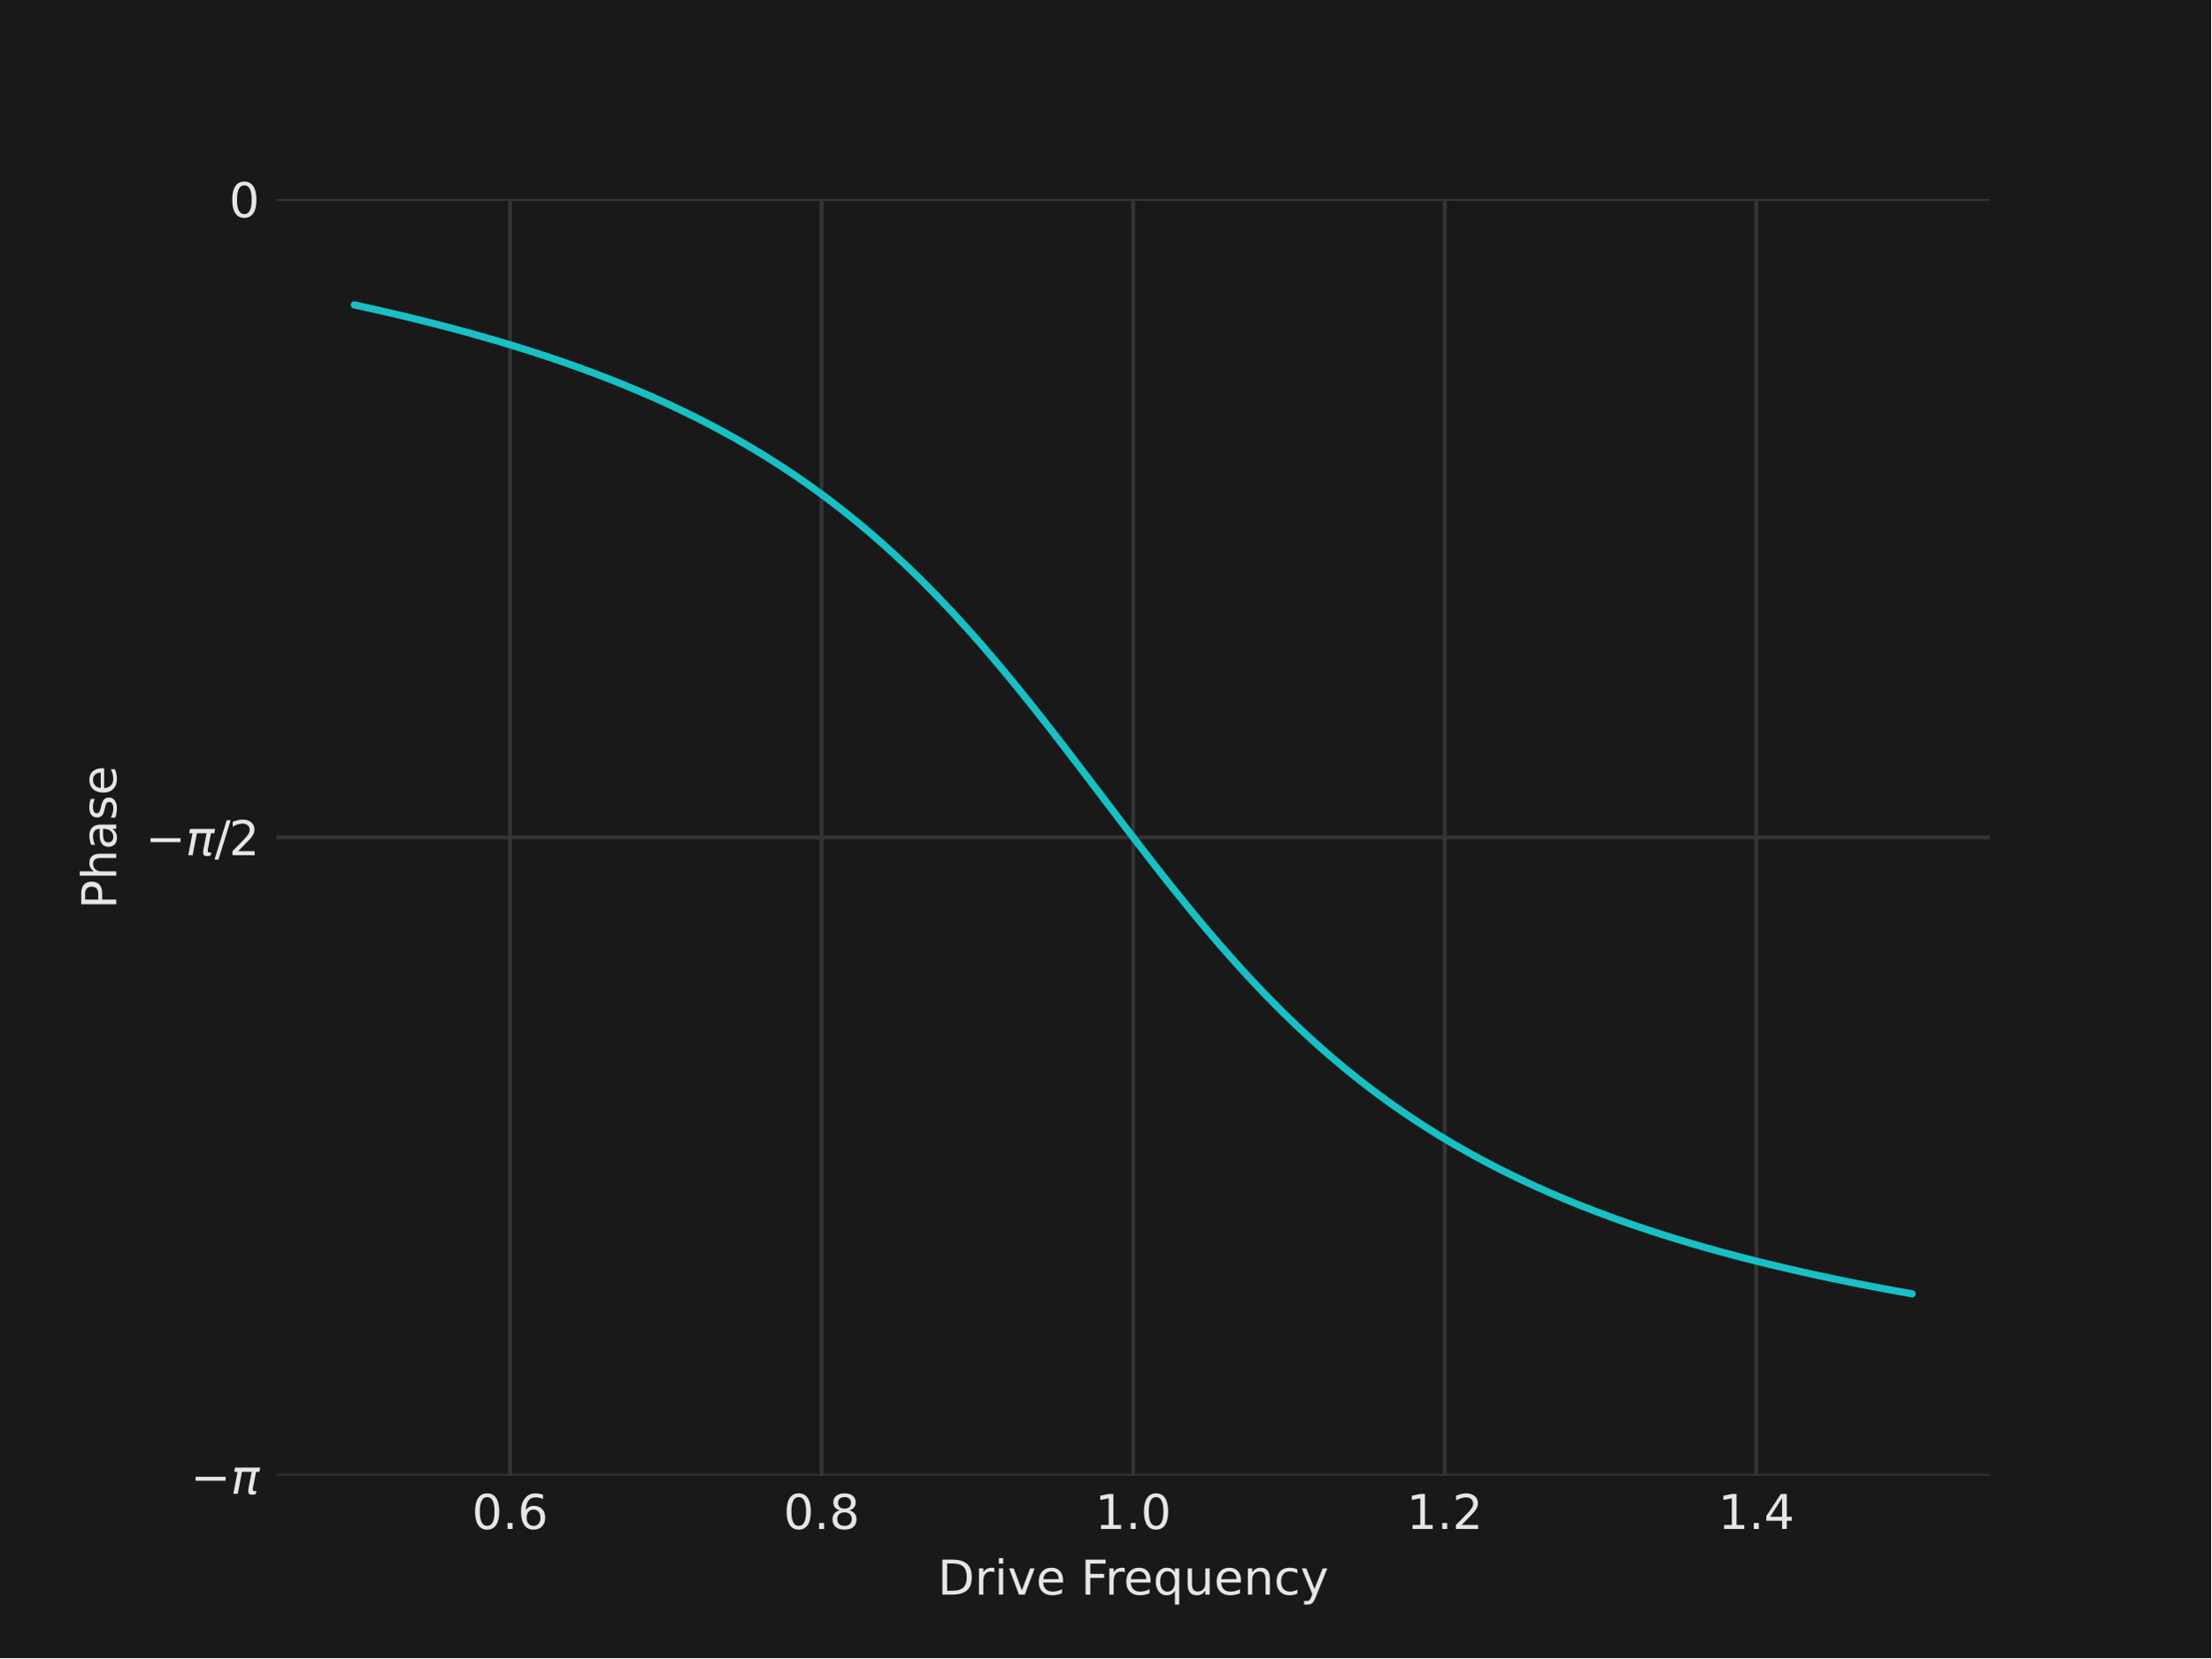
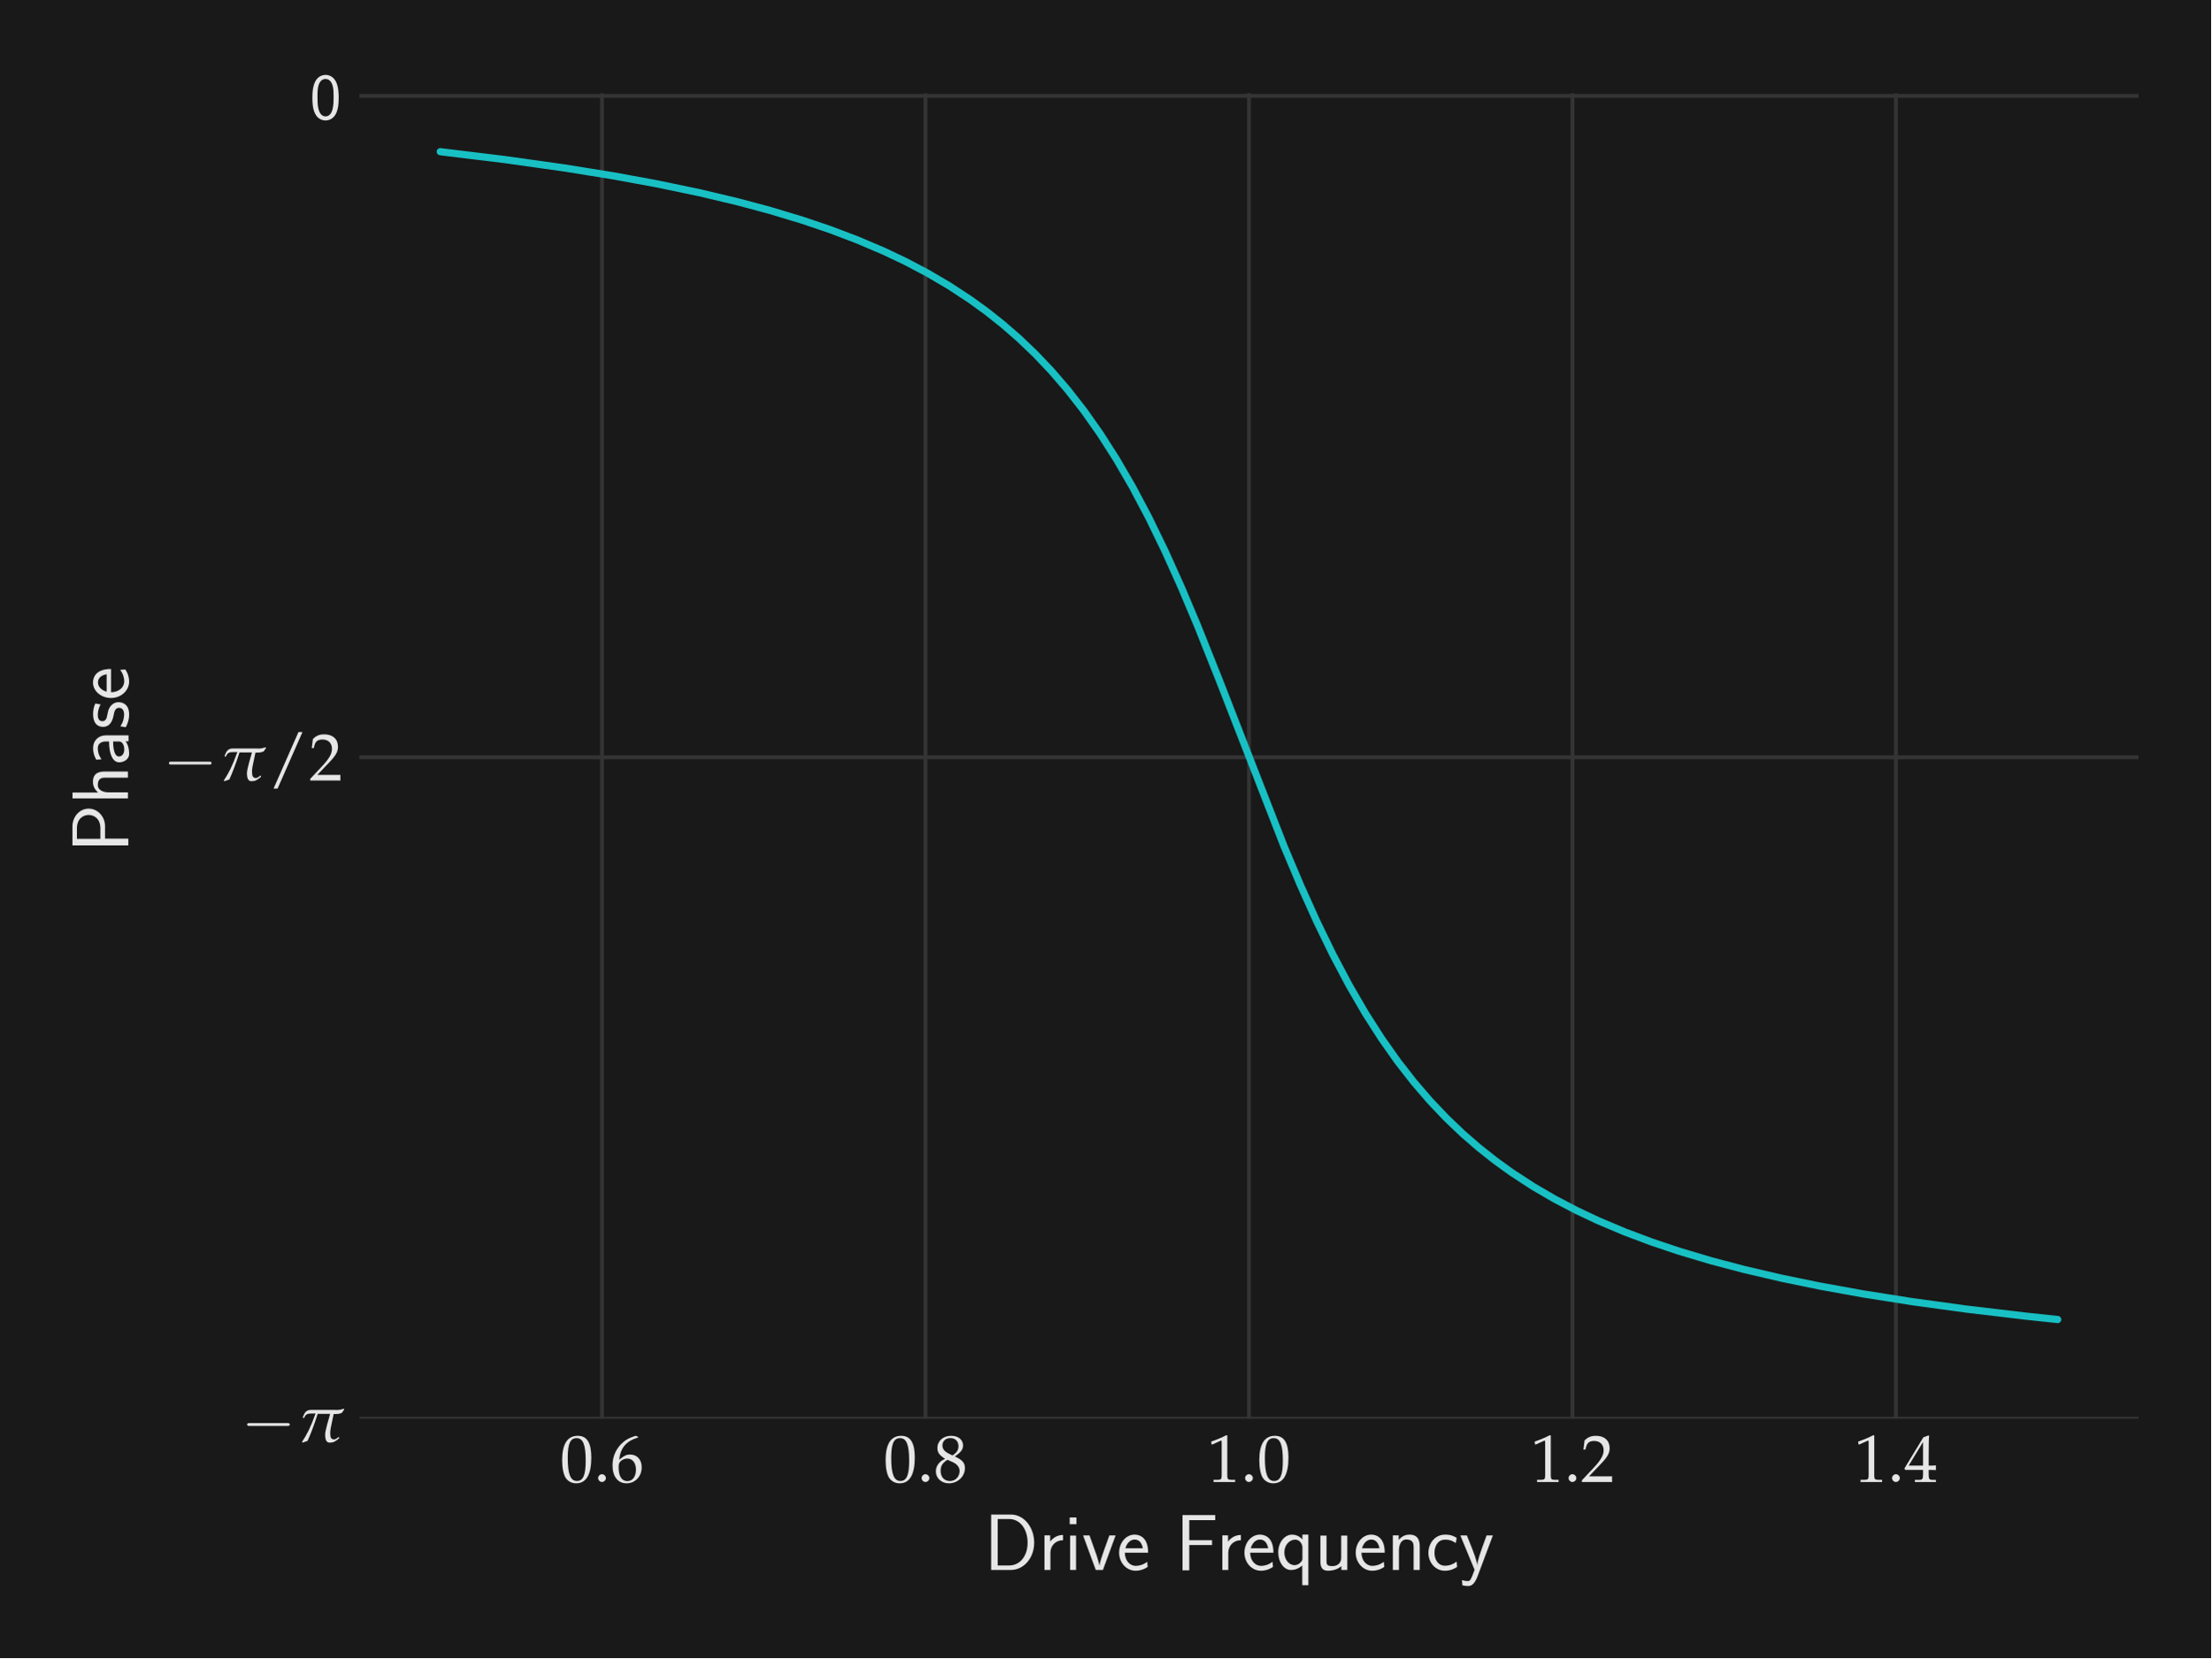
<svg xmlns="http://www.w3.org/2000/svg" xmlns:xlink="http://www.w3.org/1999/xlink" height="345.6pt" version="1.1" viewBox="0 0 460.8 345.6" width="460.8pt">
  <defs>
    <style type="text/css">*{stroke-linecap:butt;stroke-linejoin:round;}</style>
  </defs>
  <g id="figure_1">
    <g id="patch_1">
      <path d="M 0 345.6  L 460.8 345.6  L 460.8 0  L 0 0  z " style="fill:#191919;" />
    </g>
    <g id="axes_1">
      <g id="patch_2">
-         <path d="M 57.6 307.584  L 414.72 307.584  L 414.72 41.472  L 57.6 41.472  z " style="fill:#191919;" />
+         <path d="M 74.898 295.705  L 445.68 295.705  L 445.68 19.445  L 74.898 19.445  z " style="fill:#191919;" />
      </g>
      <g id="matplotlib.axis_1">
        <g id="xtick_1">
          <g id="line2d_1">
-             <path clip-path="url(#pf5fed3d574)" d="M 106.298 307.584  L 106.298 41.472  " style="fill:none;stroke:#343434;stroke-linecap:round;stroke-width:0.8;" />
+             <path clip-path="url(#pf957692339)" d="M 125.459 295.705  L 125.459 19.445  " style="fill:none;stroke:#343434;stroke-linecap:round;stroke-width:0.8;" />
          </g>
          <g id="line2d_2" />
          <g id="text_1">
-             <g style="fill:#e6e6e6;" transform="translate(98.34662 318.6824)scale(0.1 -0.1)">
-               <defs>
-                 <path d="M 31.781 66.406  Q 24.172 66.406 20.328 58.906  Q 16.5 51.422 16.5 36.375  Q 16.5 21.391 20.328 13.891  Q 24.172 6.391 31.781 6.391  Q 39.453 6.391 43.281 13.891  Q 47.125 21.391 47.125 36.375  Q 47.125 51.422 43.281 58.906  Q 39.453 66.406 31.781 66.406  z M 31.781 74.219  Q 44.047 74.219 50.516 64.516  Q 56.984 54.828 56.984 36.375  Q 56.984 17.969 50.516 8.266  Q 44.047 -1.422 31.781 -1.422  Q 19.531 -1.422 13.062 8.266  Q 6.594 17.969 6.594 36.375  Q 6.594 54.828 13.062 64.516  Q 19.531 74.219 31.781 74.219  z " id="DejaVuSans-48" />
-                 <path d="M 10.688 12.406  L 21 12.406  L 21 0  L 10.688 0  z " id="DejaVuSans-46" />
-                 <path d="M 33.016 40.375  Q 26.375 40.375 22.484 35.828  Q 18.609 31.297 18.609 23.391  Q 18.609 15.531 22.484 10.953  Q 26.375 6.391 33.016 6.391  Q 39.656 6.391 43.531 10.953  Q 47.406 15.531 47.406 23.391  Q 47.406 31.297 43.531 35.828  Q 39.656 40.375 33.016 40.375  z M 52.594 71.297  L 52.594 62.312  Q 48.875 64.062 45.094 64.984  Q 41.312 65.922 37.594 65.922  Q 27.828 65.922 22.672 59.328  Q 17.531 52.734 16.797 39.406  Q 19.672 43.656 24.016 45.922  Q 28.375 48.188 33.594 48.188  Q 44.578 48.188 50.953 41.516  Q 57.328 34.859 57.328 23.391  Q 57.328 12.156 50.688 5.359  Q 44.047 -1.422 33.016 -1.422  Q 20.359 -1.422 13.672 8.266  Q 6.984 17.969 6.984 36.375  Q 6.984 53.656 15.188 63.938  Q 23.391 74.219 37.203 74.219  Q 40.922 74.219 44.703 73.484  Q 48.484 72.75 52.594 71.297  z " id="DejaVuSans-54" />
-               </defs>
-               <use xlink:href="#DejaVuSans-48" />
-               <use x="63.623" xlink:href="#DejaVuSans-46" />
-               <use x="95.41" xlink:href="#DejaVuSans-54" />
+             <g style="fill:#e6e6e6;" transform="translate(116.7418 308.8905)scale(0.14 -0.14)">
+               <defs>
+                 <path d="M 1683 4416  C 691 4416 186 3628 186 2077  C 186 1326 320 680 544 366  C 768 51 1126 -128 1523 -128  C 2490 -128 2976 705 2976 2346  C 2976 3749 2560 4416 1683 4416  z M 1568 4192  C 2189 4192 2438 3564 2438 2025  C 2438 661 2195 96 1606 96  C 986 96 723 744 723 2308  C 723 3660 960 4192 1568 4192  z " id="URWPalladioL-Roma-30" transform="scale(0.015625)" />
+                 <path d="M 794 744  C 602 744 429 564 429 372  C 429 179 602 0 787 0  C 992 0 1171 173 1171 372  C 1171 564 992 744 794 744  z " id="URWPalladioL-Roma-2e" transform="scale(0.015625)" />
+                 <path d="M 2662 4310  L 2426 4419  C 1811 4214 1549 4086 1222 3804  C 563 3246 205 2464 205 1585  C 205 526 717 -128 1542 -128  C 2374 -128 2995 532 2995 1405  C 2995 2143 2554 2624 1875 2624  C 1555 2624 1363 2540 986 2239  C 915 2181 909 2175 838 2124  C 973 3284 1510 3913 2662 4259  L 2662 4310  z M 1632 2239  C 2118 2239 2445 1816 2445 1181  C 2445 513 2118 83 1626 83  C 1082 83 787 551 787 1412  C 787 1636 813 1758 883 1867  C 1024 2085 1325 2239 1632 2239  z " id="URWPalladioL-Roma-36" transform="scale(0.015625)" />
+               </defs>
+               <use transform="scale(0.996264)" xlink:href="#URWPalladioL-Roma-30" />
+               <use transform="translate(49.8132 0)scale(0.996264)" xlink:href="#URWPalladioL-Roma-2e" />
+               <use transform="translate(74.7198 0)scale(0.996264)" xlink:href="#URWPalladioL-Roma-36" />
            </g>
          </g>
        </g>
        <g id="xtick_2">
          <g id="line2d_3">
-             <path clip-path="url(#pf5fed3d574)" d="M 171.229 307.584  L 171.229 41.472  " style="fill:none;stroke:#343434;stroke-linecap:round;stroke-width:0.8;" />
+             <path clip-path="url(#pf957692339)" d="M 192.874 295.705  L 192.874 19.445  " style="fill:none;stroke:#343434;stroke-linecap:round;stroke-width:0.8;" />
          </g>
          <g id="line2d_4" />
          <g id="text_2">
-             <g style="fill:#e6e6e6;" transform="translate(163.2775 318.6824)scale(0.1 -0.1)">
-               <defs>
-                 <path d="M 31.781 34.625  Q 24.75 34.625 20.719 30.859  Q 16.703 27.094 16.703 20.516  Q 16.703 13.922 20.719 10.156  Q 24.75 6.391 31.781 6.391  Q 38.812 6.391 42.859 10.172  Q 46.922 13.969 46.922 20.516  Q 46.922 27.094 42.891 30.859  Q 38.875 34.625 31.781 34.625  z M 21.922 38.812  Q 15.578 40.375 12.031 44.719  Q 8.5 49.078 8.5 55.328  Q 8.5 64.062 14.719 69.141  Q 20.953 74.219 31.781 74.219  Q 42.672 74.219 48.875 69.141  Q 55.078 64.062 55.078 55.328  Q 55.078 49.078 51.531 44.719  Q 48 40.375 41.703 38.812  Q 48.828 37.156 52.797 32.312  Q 56.781 27.484 56.781 20.516  Q 56.781 9.906 50.312 4.234  Q 43.844 -1.422 31.781 -1.422  Q 19.734 -1.422 13.25 4.234  Q 6.781 9.906 6.781 20.516  Q 6.781 27.484 10.781 32.312  Q 14.797 37.156 21.922 38.812  z M 18.312 54.391  Q 18.312 48.734 21.844 45.562  Q 25.391 42.391 31.781 42.391  Q 38.141 42.391 41.719 45.562  Q 45.312 48.734 45.312 54.391  Q 45.312 60.062 41.719 63.234  Q 38.141 66.406 31.781 66.406  Q 25.391 66.406 21.844 63.234  Q 18.312 60.062 18.312 54.391  z " id="DejaVuSans-56" />
-               </defs>
-               <use xlink:href="#DejaVuSans-48" />
-               <use x="63.623" xlink:href="#DejaVuSans-46" />
-               <use x="95.41" xlink:href="#DejaVuSans-56" />
+             <g style="fill:#e6e6e6;" transform="translate(184.1567 308.8905)scale(0.14 -0.14)">
+               <defs>
+                 <path d="M 1075 2211  C 813 2090 704 2019 563 1884  C 320 1641 192 1352 192 1019  C 192 359 723 -128 1446 -128  C 2278 -128 2970 526 2970 1320  C 2970 1833 2733 2109 2003 2442  C 2586 2840 2790 3109 2790 3493  C 2790 4044 2336 4416 1658 4416  C 896 4416 339 3929 339 3257  C 339 2821 512 2577 1075 2211  z M 1818 1891  C 2221 1711 2464 1397 2464 1052  C 2464 513 2061 90 1542 90  C 998 90 646 475 646 1071  C 646 1538 832 1833 1306 2122  L 1818 1891  z M 1427 2712  C 1024 2910 819 3167 819 3487  C 819 3910 1126 4198 1581 4198  C 2048 4198 2355 3891 2355 3422  C 2355 3058 2195 2808 1779 2538  L 1427 2712  z " id="URWPalladioL-Roma-38" transform="scale(0.015625)" />
+               </defs>
+               <use transform="scale(0.996264)" xlink:href="#URWPalladioL-Roma-30" />
+               <use transform="translate(49.8132 0)scale(0.996264)" xlink:href="#URWPalladioL-Roma-2e" />
+               <use transform="translate(74.7198 0)scale(0.996264)" xlink:href="#URWPalladioL-Roma-38" />
            </g>
          </g>
        </g>
        <g id="xtick_3">
          <g id="line2d_5">
-             <path clip-path="url(#pf5fed3d574)" d="M 236.16 307.584  L 236.16 41.472  " style="fill:none;stroke:#343434;stroke-linecap:round;stroke-width:0.8;" />
+             <path clip-path="url(#pf957692339)" d="M 260.289 295.705  L 260.289 19.445  " style="fill:none;stroke:#343434;stroke-linecap:round;stroke-width:0.8;" />
          </g>
          <g id="line2d_6" />
          <g id="text_3">
-             <g style="fill:#e6e6e6;" transform="translate(228.2084 318.6824)scale(0.1 -0.1)">
-               <defs>
-                 <path d="M 12.406 8.297  L 28.516 8.297  L 28.516 63.922  L 10.984 60.406  L 10.984 69.391  L 28.422 72.906  L 38.281 72.906  L 38.281 8.297  L 54.391 8.297  L 54.391 0  L 12.406 0  z " id="DejaVuSans-49" />
-               </defs>
-               <use xlink:href="#DejaVuSans-49" />
-               <use x="63.623" xlink:href="#DejaVuSans-46" />
-               <use x="95.41" xlink:href="#DejaVuSans-48" />
+             <g style="fill:#e6e6e6;" transform="translate(251.5717 308.8905)scale(0.14 -0.14)">
+               <defs>
+                 <path d="M 429 3584  L 493 3584  L 1318 3956  C 1325 3962 1331 3962 1338 3962  C 1376 3962 1389 3905 1389 3751  L 1389 613  C 1389 276 1318 205 973 205  L 614 205  L 614 0  C 1600 0 1600 0 1670 0  C 1754 0 1894 0 2112 0  C 2189 0 2413 0 2675 0  L 2675 205  L 2342 205  C 1990 205 1926 276 1926 612  L 1926 4443  L 1837 4475  C 1421 4257 966 4065 384 3860  L 429 3584  z " id="URWPalladioL-Roma-31" transform="scale(0.015625)" />
+               </defs>
+               <use transform="scale(0.996264)" xlink:href="#URWPalladioL-Roma-31" />
+               <use transform="translate(49.8132 0)scale(0.996264)" xlink:href="#URWPalladioL-Roma-2e" />
+               <use transform="translate(74.7198 0)scale(0.996264)" xlink:href="#URWPalladioL-Roma-30" />
            </g>
          </g>
        </g>
        <g id="xtick_4">
          <g id="line2d_7">
-             <path clip-path="url(#pf5fed3d574)" d="M 301.091 307.584  L 301.091 41.472  " style="fill:none;stroke:#343434;stroke-linecap:round;stroke-width:0.8;" />
+             <path clip-path="url(#pf957692339)" d="M 327.704 295.705  L 327.704 19.445  " style="fill:none;stroke:#343434;stroke-linecap:round;stroke-width:0.8;" />
          </g>
          <g id="line2d_8" />
          <g id="text_4">
-             <g style="fill:#e6e6e6;" transform="translate(293.1393 318.6824)scale(0.1 -0.1)">
-               <defs>
-                 <path d="M 19.188 8.297  L 53.609 8.297  L 53.609 0  L 7.328 0  L 7.328 8.297  Q 12.938 14.109 22.625 23.891  Q 32.328 33.688 34.812 36.531  Q 39.547 41.844 41.422 45.531  Q 43.312 49.219 43.312 52.781  Q 43.312 58.594 39.234 62.25  Q 35.156 65.922 28.609 65.922  Q 23.969 65.922 18.812 64.312  Q 13.672 62.703 7.812 59.422  L 7.812 69.391  Q 13.766 71.781 18.938 73  Q 24.125 74.219 28.422 74.219  Q 39.75 74.219 46.484 68.547  Q 53.219 62.891 53.219 53.422  Q 53.219 48.922 51.531 44.891  Q 49.859 40.875 45.406 35.406  Q 44.188 33.984 37.641 27.219  Q 31.109 20.453 19.188 8.297  z " id="DejaVuSans-50" />
-               </defs>
-               <use xlink:href="#DejaVuSans-49" />
-               <use x="63.623" xlink:href="#DejaVuSans-46" />
-               <use x="95.41" xlink:href="#DejaVuSans-50" />
+             <g style="fill:#e6e6e6;" transform="translate(318.9866 308.8905)scale(0.14 -0.14)">
+               <defs>
+                 <path d="M 102 160  L 102 0  C 1299 0 1299 0 1530 0  C 1760 0 1760 0 2995 0  C 2982 125 2982 186 2982 269  C 2982 348 2982 407 2995 539  C 2259 539 1965 539 781 539  L 1946 1761  C 2566 2414 2758 2763 2758 3238  C 2758 3966 2259 4416 1446 4416  C 986 4416 672 4288 358 3969  L 250 3099  L 435 3099  L 518 3393  C 621 3763 851 3923 1280 3923  C 1830 3923 2182 3577 2182 3035  C 2182 2555 1914 2083 1190 1316  L 102 160  z " id="URWPalladioL-Roma-32" transform="scale(0.015625)" />
+               </defs>
+               <use transform="scale(0.996264)" xlink:href="#URWPalladioL-Roma-31" />
+               <use transform="translate(49.8132 0)scale(0.996264)" xlink:href="#URWPalladioL-Roma-2e" />
+               <use transform="translate(74.7198 0)scale(0.996264)" xlink:href="#URWPalladioL-Roma-32" />
            </g>
          </g>
        </g>
        <g id="xtick_5">
          <g id="line2d_9">
-             <path clip-path="url(#pf5fed3d574)" d="M 366.022 307.584  L 366.022 41.472  " style="fill:none;stroke:#343434;stroke-linecap:round;stroke-width:0.8;" />
+             <path clip-path="url(#pf957692339)" d="M 395.119 295.705  L 395.119 19.445  " style="fill:none;stroke:#343434;stroke-linecap:round;stroke-width:0.8;" />
          </g>
          <g id="line2d_10" />
          <g id="text_5">
-             <g style="fill:#e6e6e6;" transform="translate(358.0703 318.6824)scale(0.1 -0.1)">
-               <defs>
-                 <path d="M 37.797 64.312  L 12.891 25.391  L 37.797 25.391  z M 35.203 72.906  L 47.609 72.906  L 47.609 25.391  L 58.016 25.391  L 58.016 17.188  L 47.609 17.188  L 47.609 0  L 37.797 0  L 37.797 17.188  L 4.891 17.188  L 4.891 26.703  z " id="DejaVuSans-52" />
-               </defs>
-               <use xlink:href="#DejaVuSans-49" />
-               <use x="63.623" xlink:href="#DejaVuSans-46" />
-               <use x="95.41" xlink:href="#DejaVuSans-52" />
+             <g style="fill:#e6e6e6;" transform="translate(386.4015 308.8905)scale(0.14 -0.14)">
+               <defs>
+                 <path d="M 1792 1152  L 1792 673  C 1792 289 1722 199 1408 199  L 1011 199  L 1011 0  C 1862 0 1862 0 2016 0  C 2170 0 2170 0 3021 0  L 3021 199  L 2714 199  C 2400 199 2330 282 2330 669  L 2330 1152  C 2707 1152 2842 1152 3021 1133  L 3021 1588  C 2720 1563 2598 1563 2502 1563  L 2483 1563  L 2330 1563  L 2330 2457  C 2330 3600 2342 4152 2374 4416  L 2298 4448  L 1824 4275  L 13 1299  L 83 1152  L 1792 1152  z M 1792 1563  L 416 1563  L 1792 3826  L 1792 1563  z " id="URWPalladioL-Roma-34" transform="scale(0.015625)" />
+               </defs>
+               <use transform="scale(0.996264)" xlink:href="#URWPalladioL-Roma-31" />
+               <use transform="translate(49.8132 0)scale(0.996264)" xlink:href="#URWPalladioL-Roma-2e" />
+               <use transform="translate(74.7198 0)scale(0.996264)" xlink:href="#URWPalladioL-Roma-34" />
            </g>
          </g>
        </g>
        <g id="text_6">
-           <g style="fill:#e6e6e6;" transform="translate(195.4108 332.3606)scale(0.1 -0.1)">
+           <g style="fill:#e6e6e6;" transform="translate(205.0655 327.2256)scale(0.168 -0.168)">
            <defs>
-               <path d="M 19.672 64.797  L 19.672 8.109  L 31.594 8.109  Q 46.688 8.109 53.688 14.938  Q 60.688 21.781 60.688 36.531  Q 60.688 51.172 53.688 57.984  Q 46.688 64.797 31.594 64.797  z M 9.812 72.906  L 30.078 72.906  Q 51.266 72.906 61.172 64.094  Q 71.094 55.281 71.094 36.531  Q 71.094 17.672 61.125 8.828  Q 51.172 0 30.078 0  L 9.812 0  z " id="DejaVuSans-68" />
-               <path d="M 41.109 46.297  Q 39.594 47.172 37.812 47.578  Q 36.031 48 33.891 48  Q 26.266 48 22.188 43.047  Q 18.109 38.094 18.109 28.812  L 18.109 0  L 9.078 0  L 9.078 54.688  L 18.109 54.688  L 18.109 46.188  Q 20.953 51.172 25.484 53.578  Q 30.031 56 36.531 56  Q 37.453 56 38.578 55.875  Q 39.703 55.766 41.062 55.516  z " id="DejaVuSans-114" />
-               <path d="M 9.422 54.688  L 18.406 54.688  L 18.406 0  L 9.422 0  z M 9.422 75.984  L 18.406 75.984  L 18.406 64.594  L 9.422 64.594  z " id="DejaVuSans-105" />
-               <path d="M 2.984 54.688  L 12.5 54.688  L 29.594 8.797  L 46.688 54.688  L 56.203 54.688  L 35.688 0  L 23.484 0  z " id="DejaVuSans-118" />
-               <path d="M 56.203 29.594  L 56.203 25.203  L 14.891 25.203  Q 15.484 15.922 20.484 11.062  Q 25.484 6.203 34.422 6.203  Q 39.594 6.203 44.453 7.469  Q 49.312 8.734 54.109 11.281  L 54.109 2.781  Q 49.266 0.734 44.188 -0.344  Q 39.109 -1.422 33.891 -1.422  Q 20.797 -1.422 13.156 6.188  Q 5.516 13.812 5.516 26.812  Q 5.516 40.234 12.766 48.109  Q 20.016 56 32.328 56  Q 43.359 56 49.781 48.891  Q 56.203 41.797 56.203 29.594  z M 47.219 32.234  Q 47.125 39.594 43.094 43.984  Q 39.062 48.391 32.422 48.391  Q 24.906 48.391 20.391 44.141  Q 15.875 39.891 15.188 32.172  z " id="DejaVuSans-101" />
-               <path id="DejaVuSans-32" />
-               <path d="M 9.812 72.906  L 51.703 72.906  L 51.703 64.594  L 19.672 64.594  L 19.672 43.109  L 48.578 43.109  L 48.578 34.812  L 19.672 34.812  L 19.672 0  L 9.812 0  z " id="DejaVuSans-70" />
-               <path d="M 14.797 27.297  Q 14.797 17.391 18.875 11.75  Q 22.953 6.109 30.078 6.109  Q 37.203 6.109 41.297 11.75  Q 45.406 17.391 45.406 27.297  Q 45.406 37.203 41.297 42.844  Q 37.203 48.484 30.078 48.484  Q 22.953 48.484 18.875 42.844  Q 14.797 37.203 14.797 27.297  z M 45.406 8.203  Q 42.578 3.328 38.25 0.953  Q 33.938 -1.422 27.875 -1.422  Q 17.969 -1.422 11.734 6.484  Q 5.516 14.406 5.516 27.297  Q 5.516 40.188 11.734 48.094  Q 17.969 56 27.875 56  Q 33.938 56 38.25 53.625  Q 42.578 51.266 45.406 46.391  L 45.406 54.688  L 54.391 54.688  L 54.391 -20.797  L 45.406 -20.797  z " id="DejaVuSans-113" />
-               <path d="M 8.5 21.578  L 8.5 54.688  L 17.484 54.688  L 17.484 21.922  Q 17.484 14.156 20.5 10.266  Q 23.531 6.391 29.594 6.391  Q 36.859 6.391 41.078 11.031  Q 45.312 15.672 45.312 23.688  L 45.312 54.688  L 54.297 54.688  L 54.297 0  L 45.312 0  L 45.312 8.406  Q 42.047 3.422 37.719 1  Q 33.406 -1.422 27.688 -1.422  Q 18.266 -1.422 13.375 4.438  Q 8.5 10.297 8.5 21.578  z M 31.109 56  z " id="DejaVuSans-117" />
-               <path d="M 54.891 33.016  L 54.891 0  L 45.906 0  L 45.906 32.719  Q 45.906 40.484 42.875 44.328  Q 39.844 48.188 33.797 48.188  Q 26.516 48.188 22.312 43.547  Q 18.109 38.922 18.109 30.906  L 18.109 0  L 9.078 0  L 9.078 54.688  L 18.109 54.688  L 18.109 46.188  Q 21.344 51.125 25.703 53.562  Q 30.078 56 35.797 56  Q 45.219 56 50.047 50.172  Q 54.891 44.344 54.891 33.016  z " id="DejaVuSans-110" />
-               <path d="M 48.781 52.594  L 48.781 44.188  Q 44.969 46.297 41.141 47.344  Q 37.312 48.391 33.406 48.391  Q 24.656 48.391 19.812 42.844  Q 14.984 37.312 14.984 27.297  Q 14.984 17.281 19.812 11.734  Q 24.656 6.203 33.406 6.203  Q 37.312 6.203 41.141 7.25  Q 44.969 8.297 48.781 10.406  L 48.781 2.094  Q 45.016 0.344 40.984 -0.531  Q 36.969 -1.422 32.422 -1.422  Q 20.062 -1.422 12.781 6.344  Q 5.516 14.109 5.516 27.297  Q 5.516 40.672 12.859 48.328  Q 20.219 56 33.016 56  Q 37.156 56 41.109 55.141  Q 45.062 54.297 48.781 52.594  z " id="DejaVuSans-99" />
-               <path d="M 32.172 -5.078  Q 28.375 -14.844 24.75 -17.812  Q 21.141 -20.797 15.094 -20.797  L 7.906 -20.797  L 7.906 -13.281  L 13.188 -13.281  Q 16.891 -13.281 18.938 -11.516  Q 21 -9.766 23.484 -3.219  L 25.094 0.875  L 2.984 54.688  L 12.5 54.688  L 29.594 11.922  L 46.688 54.688  L 56.203 54.688  z " id="DejaVuSans-121" />
+               <path d="M 570 4416  L 570 0  L 2144 0  C 3194 0 4000 980 4000 2170  C 4000 3398 3194 4416 2144 4416  L 570 4416  z M 1094 357  L 1094 4059  L 2003 4059  C 2861 4059 3475 3277 3475 2170  C 3475 1107 2867 357 2003 357  L 1094 357  z " id="CMSS17-44" transform="scale(0.015625)" />
+               <path d="M 954 1363  C 954 1965 1395 2368 1958 2368  L 1958 2789  C 1549 2789 1165 2585 934 2253  L 934 2758  L 480 2758  L 480 0  L 954 0  L 954 1363  z " id="CMSS17-72" transform="scale(0.015625)" />
+               <path d="M 979 4183  L 442 4183  L 442 3648  L 979 3648  L 979 4183  z M 947 2739  L 474 2739  L 474 0  L 947 0  L 947 2739  z " id="CMSS17-69" transform="scale(0.015625)" />
+               <path d="M 2675 2752  L 2176 2752  L 1747 1556  C 1613 1165 1421 627 1389 352  L 1382 352  C 1370 468 1318 634 1286 749  C 1248 890 1197 1056 1158 1172  L 595 2752  L 83 2752  L 1094 0  L 1664 0  L 2675 2752  z " id="CMSS17-76" transform="scale(0.015625)" />
+               <path d="M 2502 1377  C 2502 1590 2490 2003 2285 2345  C 2061 2713 1696 2816 1421 2816  C 755 2816 192 2188 192 1375  C 192 582 774 -64 1510 -64  C 1798 -64 2150 19 2470 248  C 2470 274 2458 414 2451 420  C 2451 433 2432 630 2432 656  C 2125 407 1773 325 1517 325  C 1107 325 666 667 646 1377  L 2502 1377  z M 698 1728  C 781 2084 1062 2421 1421 2421  C 1517 2421 1965 2421 2080 1728  L 698 1728  z " id="CMSS17-65" transform="scale(0.015625)" />
+               <path d="M 2918 1984  L 2918 2373  L 1101 2373  L 1101 3968  L 1882 3968  C 1958 3968 2035 3968 2112 3968  L 3168 3968  L 3168 4375  L 563 4375  L 563 -32  L 1101 -32  L 1101 1984  L 2918 1984  z " id="CMSS17-46" transform="scale(0.015625)" />
+               <path d="M 2611 2816  L 2138 2816  L 2138 2428  C 2112 2460 1818 2816 1318 2816  C 736 2816 211 2228 211 1399  C 211 633 653 -5 1229 -5  C 1498 -5 1837 91 2125 365  L 2125 -1216  L 2611 -1216  L 2611 2816  z M 2138 914  C 2138 832 2138 718 1939 554  C 1888 510 1747 384 1504 384  C 1050 384 698 850 698 1399  C 698 2011 1126 2415 1562 2415  C 1926 2415 2138 2061 2138 1797  L 2138 914  z " id="CMSS17-71" transform="scale(0.015625)" />
+               <path d="M 2618 2739  L 2131 2739  L 2131 972  C 2131 498 1786 306 1421 306  C 998 306 960 447 960 709  L 960 2739  L 474 2739  L 474 678  C 474 179 646 -64 1088 -64  C 1306 -64 1798 -13 2144 306  L 2144 0  L 2618 0  L 2618 2739  z " id="CMSS17-75" transform="scale(0.015625)" />
+               <path d="M 2618 1877  C 2618 2283 2522 2816 1798 2816  C 1389 2816 1120 2606 941 2389  L 941 2758  L 474 2758  L 474 0  L 960 0  L 960 1559  C 960 1964 1114 2428 1549 2428  C 2112 2428 2131 2048 2131 1829  L 2131 0  L 2618 0  L 2618 1877  z " id="CMSS17-6e" transform="scale(0.015625)" />
+               <path d="M 2464 2541  C 2464 2585 2170 2714 2093 2739  C 1882 2816 1613 2816 1542 2816  C 710 2816 211 2093 211 1363  C 211 595 768 -64 1517 -64  C 1946 -64 2253 76 2502 242  L 2464 664  C 2189 453 1869 337 1523 337  C 1024 337 698 774 698 1369  C 698 1831 909 2414 1549 2414  C 1901 2414 2099 2343 2394 2145  L 2464 2541  z " id="CMSS17-63" transform="scale(0.015625)" />
+               <path d="M 2675 2752  L 2176 2752  C 1632 1294 1446 702 1434 383  L 1427 383  C 1408 696 1126 1460 902 2007  L 602 2752  L 83 2752  L 1216 13  C 1146 -178 1043 -465 1011 -529  C 870 -885 774 -885 672 -885  C 646 -885 442 -885 211 -809  L 250 -1229  C 410 -1261 570 -1280 685 -1280  C 845 -1280 1165 -1280 1459 -497  L 2675 2752  z " id="CMSS17-79" transform="scale(0.015625)" />
            </defs>
-             <use xlink:href="#DejaVuSans-68" />
-             <use x="77.002" xlink:href="#DejaVuSans-114" />
-             <use x="118.115" xlink:href="#DejaVuSans-105" />
-             <use x="145.898" xlink:href="#DejaVuSans-118" />
-             <use x="205.078" xlink:href="#DejaVuSans-101" />
-             <use x="266.602" xlink:href="#DejaVuSans-32" />
-             <use x="298.389" xlink:href="#DejaVuSans-70" />
-             <use x="348.658" xlink:href="#DejaVuSans-114" />
-             <use x="387.521" xlink:href="#DejaVuSans-101" />
-             <use x="449.045" xlink:href="#DejaVuSans-113" />
-             <use x="512.521" xlink:href="#DejaVuSans-117" />
-             <use x="575.9" xlink:href="#DejaVuSans-101" />
-             <use x="637.424" xlink:href="#DejaVuSans-110" />
-             <use x="700.803" xlink:href="#DejaVuSans-99" />
-             <use x="755.783" xlink:href="#DejaVuSans-121" />
+             <use transform="scale(0.996264)" xlink:href="#CMSS17-44" />
+             <use transform="translate(67.54284 0)scale(0.996264)" xlink:href="#CMSS17-72" />
+             <use transform="translate(99.45261 0)scale(0.996264)" xlink:href="#CMSS17-69" />
+             <use transform="translate(121.6333 0)scale(0.996264)" xlink:href="#CMSS17-76" />
+             <use transform="translate(164.6335 0)scale(0.996264)" xlink:href="#CMSS17-65" />
+             <use transform="translate(237.5014 0)scale(0.996264)" xlink:href="#CMSS17-46" />
+             <use transform="translate(288.1885 0)scale(0.996264)" xlink:href="#CMSS17-72" />
+             <use transform="translate(320.0983 0)scale(0.996264)" xlink:href="#CMSS17-65" />
+             <use transform="translate(361.7371 0)scale(0.996264)" xlink:href="#CMSS17-71" />
+             <use transform="translate(409.9421 0)scale(0.996264)" xlink:href="#CMSS17-75" />
+             <use transform="translate(458.147 0)scale(0.996264)" xlink:href="#CMSS17-65" />
+             <use transform="translate(499.7858 0)scale(0.996264)" xlink:href="#CMSS17-6e" />
+             <use transform="translate(547.9908 0)scale(0.996264)" xlink:href="#CMSS17-63" />
+             <use transform="translate(589.6296 0)scale(0.996264)" xlink:href="#CMSS17-79" />
          </g>
        </g>
      </g>
      <g id="matplotlib.axis_2">
        <g id="ytick_1">
          <g id="line2d_11">
-             <path clip-path="url(#pf5fed3d574)" d="M 57.6 41.472  L 414.72 41.472  " style="fill:none;stroke:#343434;stroke-linecap:round;stroke-width:0.8;" />
+             <path clip-path="url(#pf957692339)" d="M 74.898 19.983  L 445.68 19.983  " style="fill:none;stroke:#343434;stroke-linecap:round;stroke-width:0.8;" />
          </g>
          <g id="line2d_12" />
          <g id="text_7">
-             <g style="fill:#e6e6e6;" transform="translate(47.7375 45.27122)scale(0.1 -0.1)">
-               <use xlink:href="#DejaVuSans-48" />
+             <g style="fill:#e6e6e6;" transform="translate(64.56944 24.82562)scale(0.14 -0.14)">
+               <defs>
+                 <path d="M 2758 2044  C 2758 2405 2752 3077 2490 3596  C 2227 4096 1805 4229 1504 4229  C 1069 4229 698 3975 506 3570  C 301 3146 243 2709 243 2044  C 243 1589 262 1031 493 543  C 755 5 1197 -128 1498 -128  C 1894 -128 2278 81 2496 518  C 2720 974 2758 1474 2758 2044  z M 1498 261  C 1011 261 864 811 819 995  C 742 1310 730 1614 730 2114  C 730 2506 730 2948 851 3297  C 998 3701 1254 3840 1498 3840  C 1971 3840 2125 3372 2176 3208  C 2272 2873 2272 2481 2272 2114  C 2272 1526 2272 261 1498 261  z " id="CMSS17-30" transform="scale(0.015625)" />
+               </defs>
+               <use transform="scale(0.996264)" xlink:href="#CMSS17-30" />
            </g>
          </g>
        </g>
        <g id="ytick_2">
          <g id="line2d_13">
-             <path clip-path="url(#pf5fed3d574)" d="M 57.6 174.528  L 414.72 174.528  " style="fill:none;stroke:#343434;stroke-linecap:round;stroke-width:0.8;" />
+             <path clip-path="url(#pf957692339)" d="M 74.898 157.844  L 445.68 157.844  " style="fill:none;stroke:#343434;stroke-linecap:round;stroke-width:0.8;" />
          </g>
          <g id="line2d_14" />
          <g id="text_8">
-             <g style="fill:#e6e6e6;" transform="translate(30.3 178.3272)scale(0.1 -0.1)">
-               <defs>
-                 <path d="M 10.594 35.5  L 73.188 35.5  L 73.188 27.203  L 10.594 27.203  z " id="DejaVuSans-8722" />
-                 <path d="M 9.125 54.688  L 61.531 54.688  L 59.766 45.703  L 52.875 45.703  L 46.344 12.109  Q 45.656 8.594 46.578 7.031  Q 47.469 5.516 50.141 5.516  Q 50.875 5.516 51.953 5.672  Q 53.078 5.766 53.422 5.812  L 52.156 -0.688  Q 50.344 -1.312 48.484 -1.609  Q 46.578 -1.906 44.781 -1.906  Q 38.922 -1.906 37.312 1.266  Q 35.688 4.5 37.359 13.094  L 43.703 45.703  L 23.531 45.703  L 14.656 0  L 5.469 0  L 14.359 45.703  L 7.375 45.703  z " id="DejaVuSans-Oblique-960" />
-                 <path d="M 25.391 72.906  L 33.688 72.906  L 8.297 -9.281  L 0 -9.281  z " id="DejaVuSans-47" />
-               </defs>
-               <use transform="translate(0 0.78125)" xlink:href="#DejaVuSans-8722" />
-               <use transform="translate(83.78906 0.78125)" xlink:href="#DejaVuSans-Oblique-960" />
-               <use transform="translate(143.9941 0.78125)" xlink:href="#DejaVuSans-47" />
-               <use transform="translate(174.0605 0.78125)" xlink:href="#DejaVuSans-50" />
+             <g style="fill:#e6e6e6;" transform="translate(33.9975 162.6866)scale(0.14 -0.14)">
+               <defs>
+                 <path d="M 4218 1472  C 4326 1472 4442 1472 4442 1600  C 4442 1728 4326 1728 4218 1728  L 755 1728  C 646 1728 531 1728 531 1600  C 531 1472 646 1472 755 1472  L 4218 1472  z " id="CMSY10-0" transform="scale(0.015625)" />
+                 <path d="M 614 2277  L 672 2322  C 806 2701 1062 2720 1427 2720  C 1504 2720 1619 2720 1754 2720  C 1216 1254 973 810 454 -6  L 512 -64  L 986 101  C 1216 599 1606 1567 1958 2688  L 3149 2688  C 3040 2286 2669 1115 2669 701  C 2669 21 2912 -64 3110 -64  C 3437 -64 3622 20 4026 360  L 3974 482  L 3821 372  C 3840 385 3654 238 3546 238  C 3245 238 3155 425 3155 823  C 3155 984 3168 1157 3206 1344  C 3315 1878 3424 2405 3482 2669  C 3629 2669 3776 2669 3923 2688  C 4038 2688 4179 2754 4282 2793  C 4352 2930 4378 2943 4499 3099  L 4454 3176  C 4282 3118 3994 3054 3782 3054  C 3706 3067 3546 3067 3386 3067  C 2701 3067 1645 3067 1363 3067  C 883 3067 710 2864 525 2328  L 614 2277  z " id="PazoMath-Italic-70" transform="scale(0.015625)" />
+                 <path d="M 3322 4640  L 2938 4640  L 557 -768  L 941 -768  L 3322 4640  z " id="URWPalladioL-Roma-2f" transform="scale(0.015625)" />
+               </defs>
+               <use transform="scale(1.038107)" xlink:href="#CMSY10-0" />
+               <use transform="translate(83.187 0)scale(0.996264)" xlink:href="#PazoMath-Italic-70" />
+               <use transform="translate(155.7139 0)scale(0.996264)" xlink:href="#URWPalladioL-Roma-2f" />
+               <use transform="translate(217.3328 0)scale(0.996264)" xlink:href="#URWPalladioL-Roma-32" />
            </g>
          </g>
        </g>
        <g id="ytick_3">
          <g id="line2d_15">
-             <path clip-path="url(#pf5fed3d574)" d="M 57.6 307.584  L 414.72 307.584  " style="fill:none;stroke:#343434;stroke-linecap:round;stroke-width:0.8;" />
+             <path clip-path="url(#pf957692339)" d="M 74.898 295.705  L 445.68 295.705  " style="fill:none;stroke:#343434;stroke-linecap:round;stroke-width:0.8;" />
          </g>
          <g id="line2d_16" />
          <g id="text_9">
-             <g style="fill:#e6e6e6;" transform="translate(39.7 311.3832)scale(0.1 -0.1)">
-               <use transform="translate(0 0.3125)" xlink:href="#DejaVuSans-8722" />
-               <use transform="translate(83.78906 0.3125)" xlink:href="#DejaVuSans-Oblique-960" />
+             <g style="fill:#e6e6e6;" transform="translate(50.29521 300.5475)scale(0.14 -0.14)">
+               <use transform="scale(1.038107)" xlink:href="#CMSY10-0" />
+               <use transform="translate(83.187 0)scale(0.996264)" xlink:href="#PazoMath-Italic-70" />
            </g>
          </g>
        </g>
        <g id="text_10">
-           <g style="fill:#e6e6e6;" transform="translate(24.22031 189.4569)rotate(-90)scale(0.1 -0.1)">
+           <g style="fill:#e6e6e6;" transform="translate(26.74305 177.6952)rotate(-90)scale(0.168 -0.168)">
            <defs>
-               <path d="M 19.672 64.797  L 19.672 37.406  L 32.078 37.406  Q 38.969 37.406 42.719 40.969  Q 46.484 44.531 46.484 51.125  Q 46.484 57.672 42.719 61.234  Q 38.969 64.797 32.078 64.797  z M 9.812 72.906  L 32.078 72.906  Q 44.344 72.906 50.609 67.359  Q 56.891 61.812 56.891 51.125  Q 56.891 40.328 50.609 34.812  Q 44.344 29.297 32.078 29.297  L 19.672 29.297  L 19.672 0  L 9.812 0  z " id="DejaVuSans-80" />
-               <path d="M 54.891 33.016  L 54.891 0  L 45.906 0  L 45.906 32.719  Q 45.906 40.484 42.875 44.328  Q 39.844 48.188 33.797 48.188  Q 26.516 48.188 22.312 43.547  Q 18.109 38.922 18.109 30.906  L 18.109 0  L 9.078 0  L 9.078 75.984  L 18.109 75.984  L 18.109 46.188  Q 21.344 51.125 25.703 53.562  Q 30.078 56 35.797 56  Q 45.219 56 50.047 50.172  Q 54.891 44.344 54.891 33.016  z " id="DejaVuSans-104" />
-               <path d="M 34.281 27.484  Q 23.391 27.484 19.188 25  Q 14.984 22.516 14.984 16.5  Q 14.984 11.719 18.141 8.906  Q 21.297 6.109 26.703 6.109  Q 34.188 6.109 38.703 11.406  Q 43.219 16.703 43.219 25.484  L 43.219 27.484  z M 52.203 31.203  L 52.203 0  L 43.219 0  L 43.219 8.297  Q 40.141 3.328 35.547 0.953  Q 30.953 -1.422 24.312 -1.422  Q 15.922 -1.422 10.953 3.297  Q 6 8.016 6 15.922  Q 6 25.141 12.172 29.828  Q 18.359 34.516 30.609 34.516  L 43.219 34.516  L 43.219 35.406  Q 43.219 41.609 39.141 45  Q 35.062 48.391 27.688 48.391  Q 23 48.391 18.547 47.266  Q 14.109 46.141 10.016 43.891  L 10.016 52.203  Q 14.938 54.109 19.578 55.047  Q 24.219 56 28.609 56  Q 40.484 56 46.344 49.844  Q 52.203 43.703 52.203 31.203  z " id="DejaVuSans-97" />
-               <path d="M 44.281 53.078  L 44.281 44.578  Q 40.484 46.531 36.375 47.5  Q 32.281 48.484 27.875 48.484  Q 21.188 48.484 17.844 46.438  Q 14.5 44.391 14.5 40.281  Q 14.5 37.156 16.891 35.375  Q 19.281 33.594 26.516 31.984  L 29.594 31.297  Q 39.156 29.25 43.188 25.516  Q 47.219 21.781 47.219 15.094  Q 47.219 7.469 41.188 3.016  Q 35.156 -1.422 24.609 -1.422  Q 20.219 -1.422 15.453 -0.562  Q 10.688 0.297 5.422 2  L 5.422 11.281  Q 10.406 8.688 15.234 7.391  Q 20.062 6.109 24.812 6.109  Q 31.156 6.109 34.562 8.281  Q 37.984 10.453 37.984 14.406  Q 37.984 18.062 35.516 20.016  Q 33.062 21.969 24.703 23.781  L 21.578 24.516  Q 13.234 26.266 9.516 29.906  Q 5.812 33.547 5.812 39.891  Q 5.812 47.609 11.281 51.797  Q 16.75 56 26.812 56  Q 31.781 56 36.172 55.266  Q 40.578 54.547 44.281 53.078  z " id="DejaVuSans-115" />
+               <path d="M 2106 1856  C 2874 1856 3501 2453 3501 3158  C 3501 3850 2899 4453 2067 4453  L 570 4453  L 570 0  L 1107 0  L 1107 1856  L 2106 1856  z M 1926 4096  C 2669 4096 2995 3627 2995 3157  C 2995 2720 2694 2226 1926 2226  L 1094 2226  L 1094 4096  L 1926 4096  z " id="CMSS17-50" transform="scale(0.015625)" />
+               <path d="M 2618 1891  C 2618 2292 2522 2820 1798 2820  C 1395 2820 1133 2623 947 2407  L 947 4448  L 474 4448  L 474 32  L 960 32  L 960 1573  C 960 1973 1114 2432 1549 2432  C 2112 2432 2131 2056 2131 1839  L 2131 32  L 2618 32  L 2618 1891  z " id="CMSS17-68" transform="scale(0.015625)" />
+               <path d="M 2406 1791  C 2406 2392 1978 2808 1402 2808  C 1120 2808 813 2757 461 2553  L 499 2135  C 659 2248 934 2432 1395 2432  C 1722 2432 1920 2180 1920 1782  L 1920 1536  C 896 1536 256 1238 256 726  C 256 461 416 -64 947 -64  C 1043 -64 1562 -64 1933 217  L 1933 -19  L 2406 -19  L 2406 1791  z M 1920 816  C 1920 701 1920 548 1728 434  C 1562 325 1350 325 1261 325  C 941 325 723 511 723 744  C 723 1211 1722 1211 1920 1211  L 1920 816  z " id="CMSS17-61" transform="scale(0.015625)" />
+               <path d="M 2061 2627  C 1683 2807 1389 2807 1197 2807  C 742 2807 198 2648 198 2003  C 198 1359 902 1218 1094 1179  C 1389 1122 1715 1058 1715 740  C 1715 337 1254 337 1171 337  C 915 337 563 407 243 638  L 166 210  C 531 0 883 -64 1178 -64  C 1965 -64 2163 416 2163 781  C 2163 1094 1984 1305 1862 1401  C 1651 1568 1574 1587 1050 1696  C 960 1709 646 1779 646 2066  C 646 2432 1050 2432 1139 2432  C 1555 2432 1811 2303 1984 2208  L 2061 2627  z " id="CMSS17-73" transform="scale(0.015625)" />
            </defs>
-             <use xlink:href="#DejaVuSans-80" />
-             <use x="60.303" xlink:href="#DejaVuSans-104" />
-             <use x="123.682" xlink:href="#DejaVuSans-97" />
-             <use x="184.961" xlink:href="#DejaVuSans-115" />
-             <use x="237.061" xlink:href="#DejaVuSans-101" />
+             <use transform="scale(0.996264)" xlink:href="#CMSS17-50" />
+             <use transform="translate(59.73559 0)scale(0.996264)" xlink:href="#CMSS17-68" />
+             <use transform="translate(107.9405 0)scale(0.996264)" xlink:href="#CMSS17-61" />
+             <use transform="translate(152.8624 0)scale(0.996264)" xlink:href="#CMSS17-73" />
+             <use transform="translate(188.776 0)scale(0.996264)" xlink:href="#CMSS17-65" />
          </g>
        </g>
      </g>
      <g id="line2d_17">
-         <path clip-path="url(#pf5fed3d574)" d="M 73.833 63.547  L 77.112 64.268  L 80.391 65.012  L 83.671 65.78  L 86.95 66.574  L 90.229 67.394  L 93.509 68.244  L 96.788 69.123  L 100.067 70.035  L 103.347 70.98  L 106.626 71.962  L 109.905 72.981  L 113.185 74.041  L 116.464 75.144  L 119.743 76.292  L 123.023 77.488  L 126.302 78.736  L 129.581 80.038  L 132.861 81.397  L 136.14 82.818  L 139.42 84.305  L 142.699 85.86  L 145.978 87.49  L 149.258 89.197  L 152.537 90.987  L 155.816 92.865  L 159.096 94.835  L 162.375 96.904  L 165.654 99.077  L 168.934 101.358  L 172.213 103.754  L 175.492 106.27  L 178.772 108.911  L 182.051 111.681  L 185.33 114.584  L 188.61 117.624  L 191.889 120.803  L 195.168 124.122  L 198.448 127.579  L 201.727 131.173  L 205.006 134.898  L 208.286 138.748  L 211.565 142.713  L 214.844 146.78  L 218.124 150.936  L 221.403 155.163  L 224.682 159.442  L 227.962 163.753  L 231.241 168.074  L 234.52 172.384  L 237.8 176.661  L 241.079 180.885  L 244.358 185.037  L 247.638 189.1  L 250.917 193.059  L 254.196 196.903  L 257.476 200.621  L 260.755 204.207  L 264.034 207.655  L 267.314 210.964  L 270.593 214.132  L 273.872 217.16  L 277.152 220.051  L 280.431 222.807  L 283.71 225.433  L 286.99 227.933  L 290.269 230.313  L 293.548 232.577  L 296.828 234.731  L 300.107 236.78  L 303.386 238.731  L 306.666 240.587  L 309.945 242.355  L 313.224 244.039  L 316.504 245.644  L 319.783 247.174  L 323.062 248.634  L 326.342 250.028  L 329.621 251.359  L 332.9 252.632  L 336.18 253.849  L 339.459 255.014  L 342.739 256.129  L 346.018 257.198  L 349.297 258.223  L 352.577 259.207  L 355.856 260.152  L 359.135 261.059  L 362.415 261.931  L 365.694 262.771  L 368.973 263.579  L 372.253 264.357  L 375.532 265.107  L 378.811 265.83  L 382.091 266.527  L 385.37 267.201  L 388.649 267.851  L 391.929 268.48  L 395.208 269.088  L 398.487 269.676  " style="fill:none;stroke:#18c0c4;stroke-linecap:round;stroke-width:1.5;" />
+         <path clip-path="url(#pf957692339)" d="M 91.752 31.616  L 105.28 33.267  L 117.68 35.013  L 127.827 36.651  L 136.845 38.305  L 145.864 40.187  L 153.755 42.062  L 160.519 43.876  L 167.283 45.918  L 172.92 47.828  L 178.557 49.961  L 184.194 52.359  L 188.703 54.501  L 193.212 56.875  L 197.722 59.517  L 202.231 62.472  L 205.613 64.925  L 208.995 67.608  L 212.377 70.55  L 215.759 73.785  L 219.141 77.347  L 222.523 81.278  L 225.905 85.62  L 229.287 90.417  L 232.669 95.711  L 236.051 101.54  L 239.433 107.932  L 242.815 114.895  L 246.197 122.412  L 249.579 130.429  L 254.089 141.732  L 267.617 176.437  L 270.999 184.453  L 274.381 191.968  L 277.763 198.929  L 281.145 205.319  L 284.527 211.146  L 287.909 216.436  L 291.291 221.229  L 294.673 225.567  L 298.055 229.493  L 301.437 233.051  L 304.819 236.28  L 308.201 239.216  L 311.583 241.892  L 314.965 244.337  L 319.474 247.282  L 323.984 249.913  L 328.493 252.275  L 333.002 254.404  L 338.639 256.785  L 344.276 258.9  L 349.912 260.789  L 356.677 262.806  L 363.441 264.592  L 371.332 266.432  L 379.223 268.053  L 388.242 269.686  L 398.388 271.29  L 409.661 272.839  L 422.062 274.313  L 428.826 275.032  L 428.826 275.032  " style="fill:none;stroke:#18c0c4;stroke-linecap:round;stroke-width:1.5;" />
      </g>
      <g id="patch_3">
-         <path d="M 57.6 307.584  L 57.6 41.472  " style="fill:none;" />
+         <path d="M 74.898 295.705  L 74.898 19.445  " style="fill:none;" />
      </g>
      <g id="patch_4">
-         <path d="M 414.72 307.584  L 414.72 41.472  " style="fill:none;" />
+         <path d="M 445.68 295.705  L 445.68 19.445  " style="fill:none;" />
      </g>
      <g id="patch_5">
-         <path d="M 57.6 307.584  L 414.72 307.584  " style="fill:none;" />
+         <path d="M 74.898 295.705  L 445.68 295.705  " style="fill:none;" />
      </g>
      <g id="patch_6">
-         <path d="M 57.6 41.472  L 414.72 41.472  " style="fill:none;" />
+         <path d="M 74.898 19.445  L 445.68 19.445  " style="fill:none;" />
      </g>
    </g>
  </g>
  <defs>
-     <clipPath id="pf5fed3d574">
-       <rect height="266.112" width="357.12" x="57.6" y="41.472" />
+     <clipPath id="pf957692339">
+       <rect height="276.259" width="370.782" x="74.898" y="19.445" />
    </clipPath>
  </defs>
</svg>
